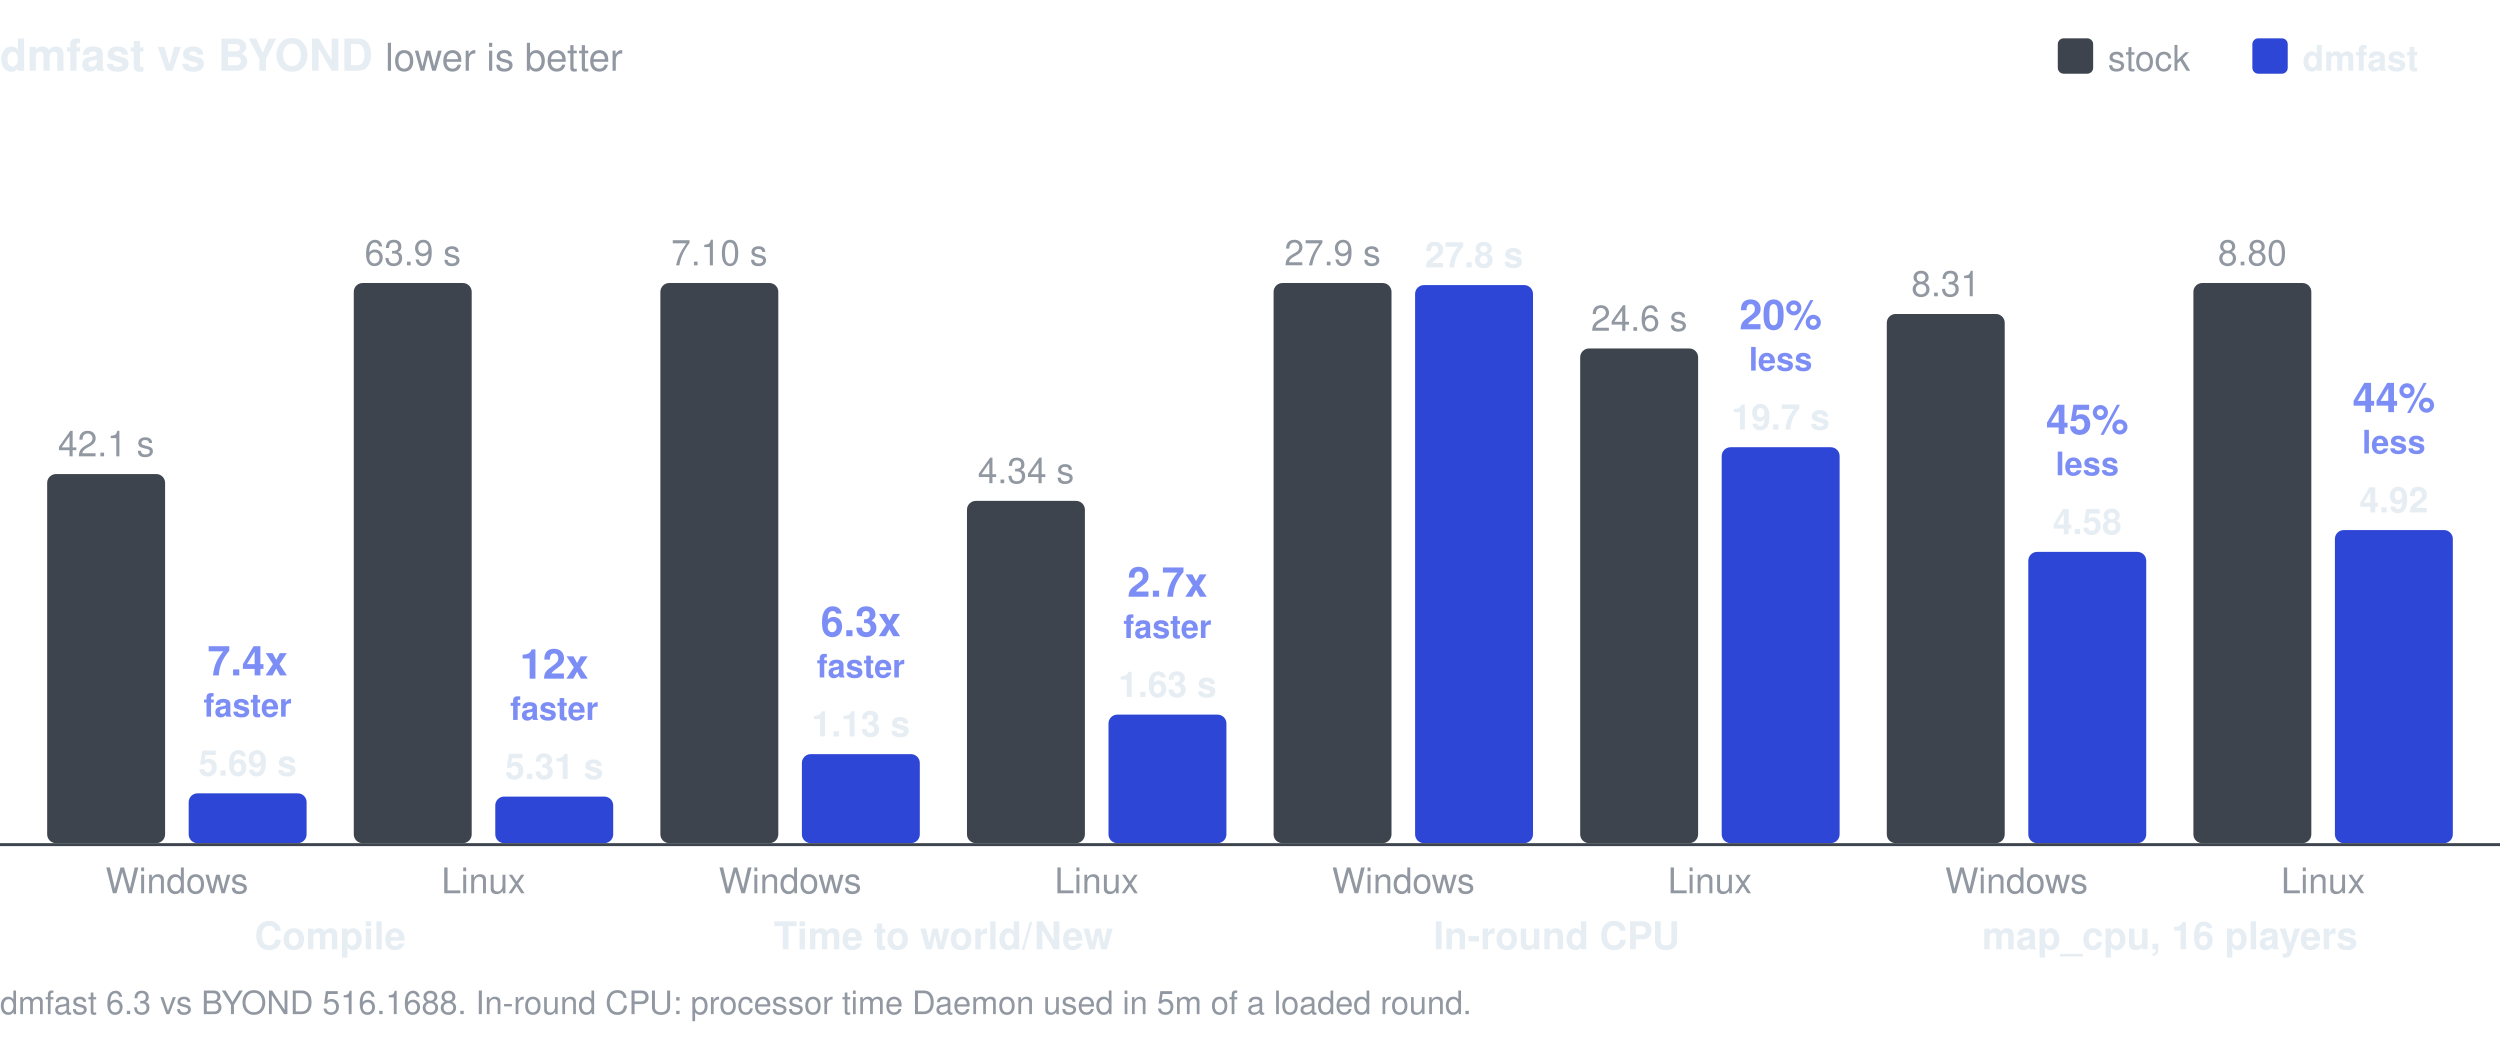
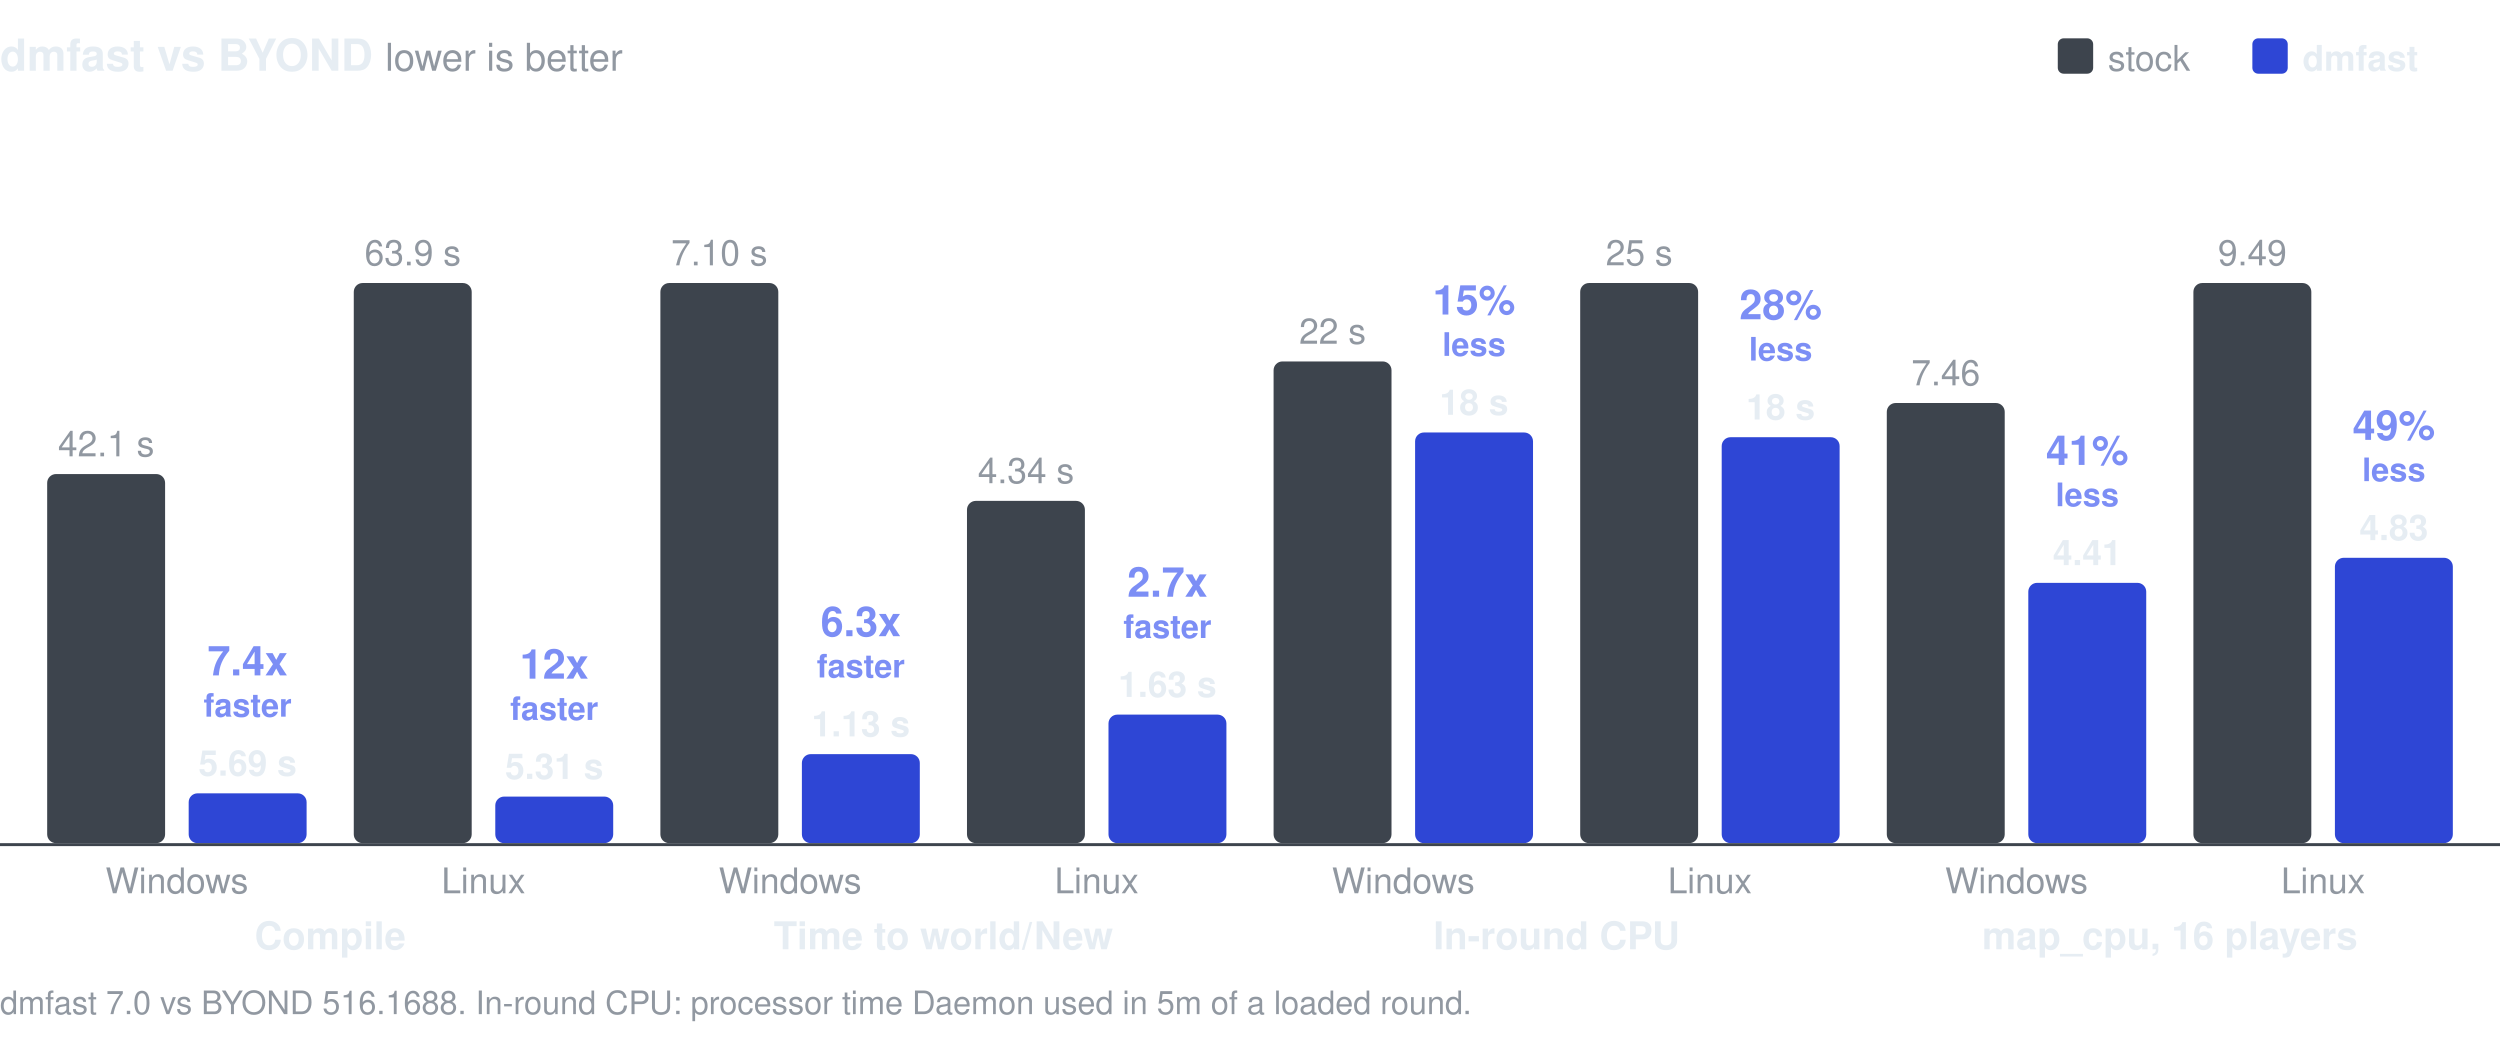
- <svg xmlns="http://www.w3.org/2000/svg" width="848" height="352" viewBox="0 0 848 352" font-family="-apple-system,BlinkMacSystemFont,Segoe UI,Helvetica,Arial,sans-serif" role="img" aria-label="dmfast vs stock BYOND 516.1688 on SS13 codebases: compile windows 7.4x faster; compile linux 12x faster; time to world/new windows 6.3x faster; time to world/new linux 2.7x faster; in-round cpu windows about the same; in-round cpu linux 20% less; map_cpu, 16 players windows 45% less; map_cpu, 16 players linux 44% less">
+ <svg xmlns="http://www.w3.org/2000/svg" width="848" height="352" viewBox="0 0 848 352" font-family="-apple-system,BlinkMacSystemFont,Segoe UI,Helvetica,Arial,sans-serif" role="img" aria-label="dmfast vs stock BYOND 516.1688 on SS13 codebases: compile windows 7.4x faster; compile linux 12x faster; time to world/new windows 6.3x faster; time to world/new linux 2.7x faster; in-round cpu windows 15% less; in-round cpu linux 28% less; map_cpu, 16 players windows 41% less; map_cpu, 16 players linux 49% less">
  <text x="0" y="24" font-size="15" font-weight="600" fill="#e6edf3">dmfast vs BYOND <tspan font-weight="400" fill="#9198a1" font-size="13">lower is better</tspan>
  </text>
  <rect x="698" y="13" width="12" height="12" rx="2" fill="#3d444d" />
  <text x="715" y="24" font-size="12" fill="#9198a1">stock</text>
  <rect x="764" y="13" width="12" height="12" rx="2" fill="#2E46D5" />
  <text x="781" y="24" font-size="12" fill="#e6edf3" font-weight="600">dmfast</text>
  <rect x="16.0" y="160.8" width="40" height="125.2" rx="3" fill="#3d444d" />
  <text x="36.0" y="154.8" font-size="12" text-anchor="middle" fill="#9198a1">42.1 s</text>
  <rect x="64.0" y="269.1" width="40" height="16.9" rx="3" fill="#2E46D5" />
  <text x="84.0" y="263.1" font-size="12" text-anchor="middle" font-weight="600" fill="#e6edf3">5.69 s</text>
  <text x="84.0" y="229.1" font-size="14" text-anchor="middle" font-weight="700" fill="#7C8EF5">7.4x</text>
  <text x="84.0" y="243.1" font-size="11" text-anchor="middle" font-weight="700" fill="#7C8EF5">faster</text>
  <text x="60.0" y="303" font-size="12" text-anchor="middle" fill="#9198a1">Windows</text>
  <rect x="120.0" y="96.0" width="40" height="190.0" rx="3" fill="#3d444d" />
  <text x="140.0" y="90.0" font-size="12" text-anchor="middle" fill="#9198a1">63.9 s</text>
  <rect x="168.0" y="270.2" width="40" height="15.8" rx="3" fill="#2E46D5" />
  <text x="188.0" y="264.2" font-size="12" text-anchor="middle" font-weight="600" fill="#e6edf3">5.31 s</text>
  <text x="188.0" y="230.2" font-size="14" text-anchor="middle" font-weight="700" fill="#7C8EF5">12x</text>
  <text x="188.0" y="244.2" font-size="11" text-anchor="middle" font-weight="700" fill="#7C8EF5">faster</text>
  <text x="164.0" y="303" font-size="12" text-anchor="middle" fill="#9198a1">Linux</text>
  <rect x="224.0" y="96.0" width="40" height="190.0" rx="3" fill="#3d444d" />
  <text x="244.0" y="90.0" font-size="12" text-anchor="middle" fill="#9198a1">7.10 s</text>
  <rect x="272.0" y="255.8" width="40" height="30.2" rx="3" fill="#2E46D5" />
  <text x="292.0" y="249.8" font-size="12" text-anchor="middle" font-weight="600" fill="#e6edf3">1.13 s</text>
  <text x="292.0" y="215.8" font-size="14" text-anchor="middle" font-weight="700" fill="#7C8EF5">6.3x</text>
  <text x="292.0" y="229.8" font-size="11" text-anchor="middle" font-weight="700" fill="#7C8EF5">faster</text>
  <text x="268.0" y="303" font-size="12" text-anchor="middle" fill="#9198a1">Windows</text>
  <rect x="328.0" y="169.9" width="40" height="116.1" rx="3" fill="#3d444d" />
  <text x="348.0" y="163.9" font-size="12" text-anchor="middle" fill="#9198a1">4.34 s</text>
  <rect x="376.0" y="242.4" width="40" height="43.6" rx="3" fill="#2E46D5" />
  <text x="396.0" y="236.4" font-size="12" text-anchor="middle" font-weight="600" fill="#e6edf3">1.63 s</text>
  <text x="396.0" y="202.4" font-size="14" text-anchor="middle" font-weight="700" fill="#7C8EF5">2.7x</text>
  <text x="396.0" y="216.4" font-size="11" text-anchor="middle" font-weight="700" fill="#7C8EF5">faster</text>
  <text x="372.0" y="303" font-size="12" text-anchor="middle" fill="#9198a1">Linux</text>
-   <rect x="432.0" y="96.0" width="40" height="190.0" rx="3" fill="#3d444d" />
-   <text x="452.0" y="90.0" font-size="12" text-anchor="middle" fill="#9198a1">27.9 s</text>
-   <rect x="480.0" y="96.7" width="40" height="189.3" rx="3" fill="#2E46D5" />
-   <text x="500.0" y="90.7" font-size="12" text-anchor="middle" font-weight="600" fill="#e6edf3">27.8 s</text>
+   <rect x="432.0" y="122.6" width="40" height="163.4" rx="3" fill="#3d444d" />
+   <text x="452.0" y="116.6" font-size="12" text-anchor="middle" fill="#9198a1">22 s</text>
+   <rect x="480.0" y="146.7" width="40" height="139.3" rx="3" fill="#2E46D5" />
+   <text x="500.0" y="140.7" font-size="12" text-anchor="middle" font-weight="600" fill="#e6edf3">18 s</text>
+   <text x="500.0" y="106.7" font-size="14" text-anchor="middle" font-weight="700" fill="#7C8EF5">15%</text>
+   <text x="500.0" y="120.7" font-size="11" text-anchor="middle" font-weight="700" fill="#7C8EF5">less</text>
  <text x="476.0" y="303" font-size="12" text-anchor="middle" fill="#9198a1">Windows</text>
-   <rect x="536.0" y="118.2" width="40" height="167.8" rx="3" fill="#3d444d" />
-   <text x="556.0" y="112.2" font-size="12" text-anchor="middle" fill="#9198a1">24.6 s</text>
-   <rect x="584.0" y="151.7" width="40" height="134.3" rx="3" fill="#2E46D5" />
-   <text x="604.0" y="145.7" font-size="12" text-anchor="middle" font-weight="600" fill="#e6edf3">19.7 s</text>
-   <text x="604.0" y="111.7" font-size="14" text-anchor="middle" font-weight="700" fill="#7C8EF5">20%</text>
-   <text x="604.0" y="125.7" font-size="11" text-anchor="middle" font-weight="700" fill="#7C8EF5">less</text>
+   <rect x="536.0" y="96.0" width="40" height="190.0" rx="3" fill="#3d444d" />
+   <text x="556.0" y="90.0" font-size="12" text-anchor="middle" fill="#9198a1">25 s</text>
+   <rect x="584.0" y="148.3" width="40" height="137.7" rx="3" fill="#2E46D5" />
+   <text x="604.0" y="142.3" font-size="12" text-anchor="middle" font-weight="600" fill="#e6edf3">18 s</text>
+   <text x="604.0" y="108.3" font-size="14" text-anchor="middle" font-weight="700" fill="#7C8EF5">28%</text>
+   <text x="604.0" y="122.3" font-size="11" text-anchor="middle" font-weight="700" fill="#7C8EF5">less</text>
  <text x="580.0" y="303" font-size="12" text-anchor="middle" fill="#9198a1">Linux</text>
-   <rect x="640.0" y="106.5" width="40" height="179.5" rx="3" fill="#3d444d" />
-   <text x="660.0" y="100.5" font-size="12" text-anchor="middle" fill="#9198a1">8.31</text>
-   <rect x="688.0" y="187.2" width="40" height="98.8" rx="3" fill="#2E46D5" />
-   <text x="708.0" y="181.2" font-size="12" text-anchor="middle" font-weight="600" fill="#e6edf3">4.58</text>
-   <text x="708.0" y="147.2" font-size="14" text-anchor="middle" font-weight="700" fill="#7C8EF5">45%</text>
-   <text x="708.0" y="161.2" font-size="11" text-anchor="middle" font-weight="700" fill="#7C8EF5">less</text>
+   <rect x="640.0" y="136.7" width="40" height="149.3" rx="3" fill="#3d444d" />
+   <text x="660.0" y="130.7" font-size="12" text-anchor="middle" fill="#9198a1">7.46</text>
+   <rect x="688.0" y="197.7" width="40" height="88.3" rx="3" fill="#2E46D5" />
+   <text x="708.0" y="191.7" font-size="12" text-anchor="middle" font-weight="600" fill="#e6edf3">4.41</text>
+   <text x="708.0" y="157.7" font-size="14" text-anchor="middle" font-weight="700" fill="#7C8EF5">41%</text>
+   <text x="708.0" y="171.7" font-size="11" text-anchor="middle" font-weight="700" fill="#7C8EF5">less</text>
  <text x="684.0" y="303" font-size="12" text-anchor="middle" fill="#9198a1">Windows</text>
  <rect x="744.0" y="96.0" width="40" height="190.0" rx="3" fill="#3d444d" />
-   <text x="764.0" y="90.0" font-size="12" text-anchor="middle" fill="#9198a1">8.80</text>
-   <rect x="792.0" y="179.8" width="40" height="106.2" rx="3" fill="#2E46D5" />
-   <text x="812.0" y="173.8" font-size="12" text-anchor="middle" font-weight="600" fill="#e6edf3">4.92</text>
-   <text x="812.0" y="139.8" font-size="14" text-anchor="middle" font-weight="700" fill="#7C8EF5">44%</text>
-   <text x="812.0" y="153.8" font-size="11" text-anchor="middle" font-weight="700" fill="#7C8EF5">less</text>
+   <text x="764.0" y="90.0" font-size="12" text-anchor="middle" fill="#9198a1">9.49</text>
+   <rect x="792.0" y="189.2" width="40" height="96.8" rx="3" fill="#2E46D5" />
+   <text x="812.0" y="183.2" font-size="12" text-anchor="middle" font-weight="600" fill="#e6edf3">4.83</text>
+   <text x="812.0" y="149.2" font-size="14" text-anchor="middle" font-weight="700" fill="#7C8EF5">49%</text>
+   <text x="812.0" y="163.2" font-size="11" text-anchor="middle" font-weight="700" fill="#7C8EF5">less</text>
  <text x="788.0" y="303" font-size="12" text-anchor="middle" fill="#9198a1">Linux</text>
  <text x="112.0" y="322" font-size="13" font-weight="600" text-anchor="middle" fill="#e6edf3">Compile</text>
  <text x="320.0" y="322" font-size="13" font-weight="600" text-anchor="middle" fill="#e6edf3">Time to world/New</text>
  <text x="528.0" y="322" font-size="13" font-weight="600" text-anchor="middle" fill="#e6edf3">In-round CPU</text>
  <text x="736.0" y="322" font-size="13" font-weight="600" text-anchor="middle" fill="#e6edf3">map_cpu, 16 players</text>
  <line x1="0" y1="286.5" x2="848" y2="286.5" stroke="#3d444d" />
-   <text x="0" y="344" font-size="11" fill="#9198a1">dmfast 6.3 vs BYOND 516.1688. In-round CPU: processor time Daemon used in 5m of a loaded round.</text>
+   <text x="0" y="344" font-size="11" fill="#9198a1">dmfast 7.0 vs BYOND 516.1688. In-round CPU: processor time Daemon used in 5m of a loaded round.</text>
</svg>
